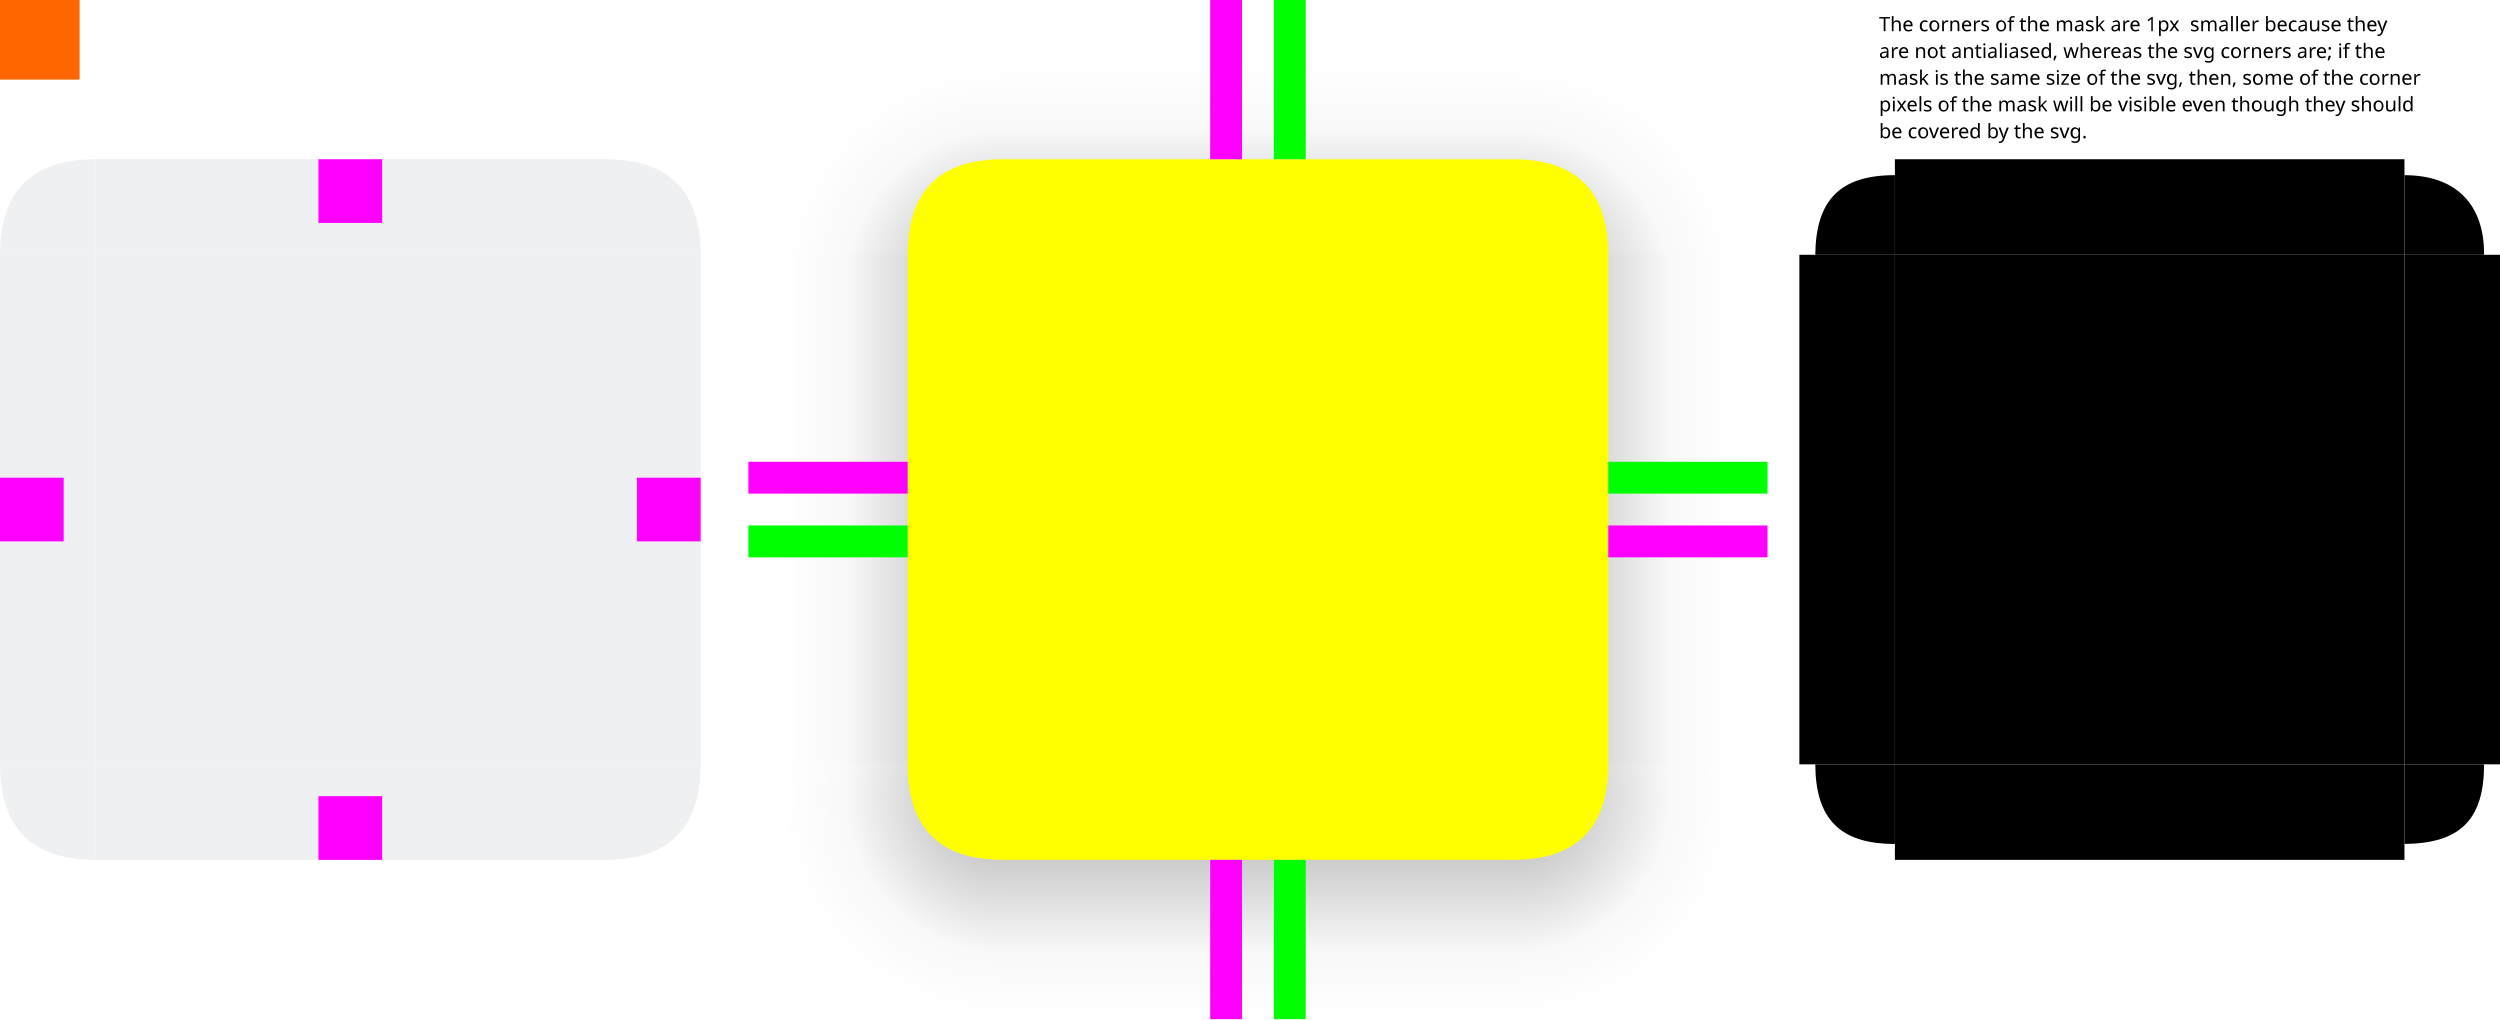
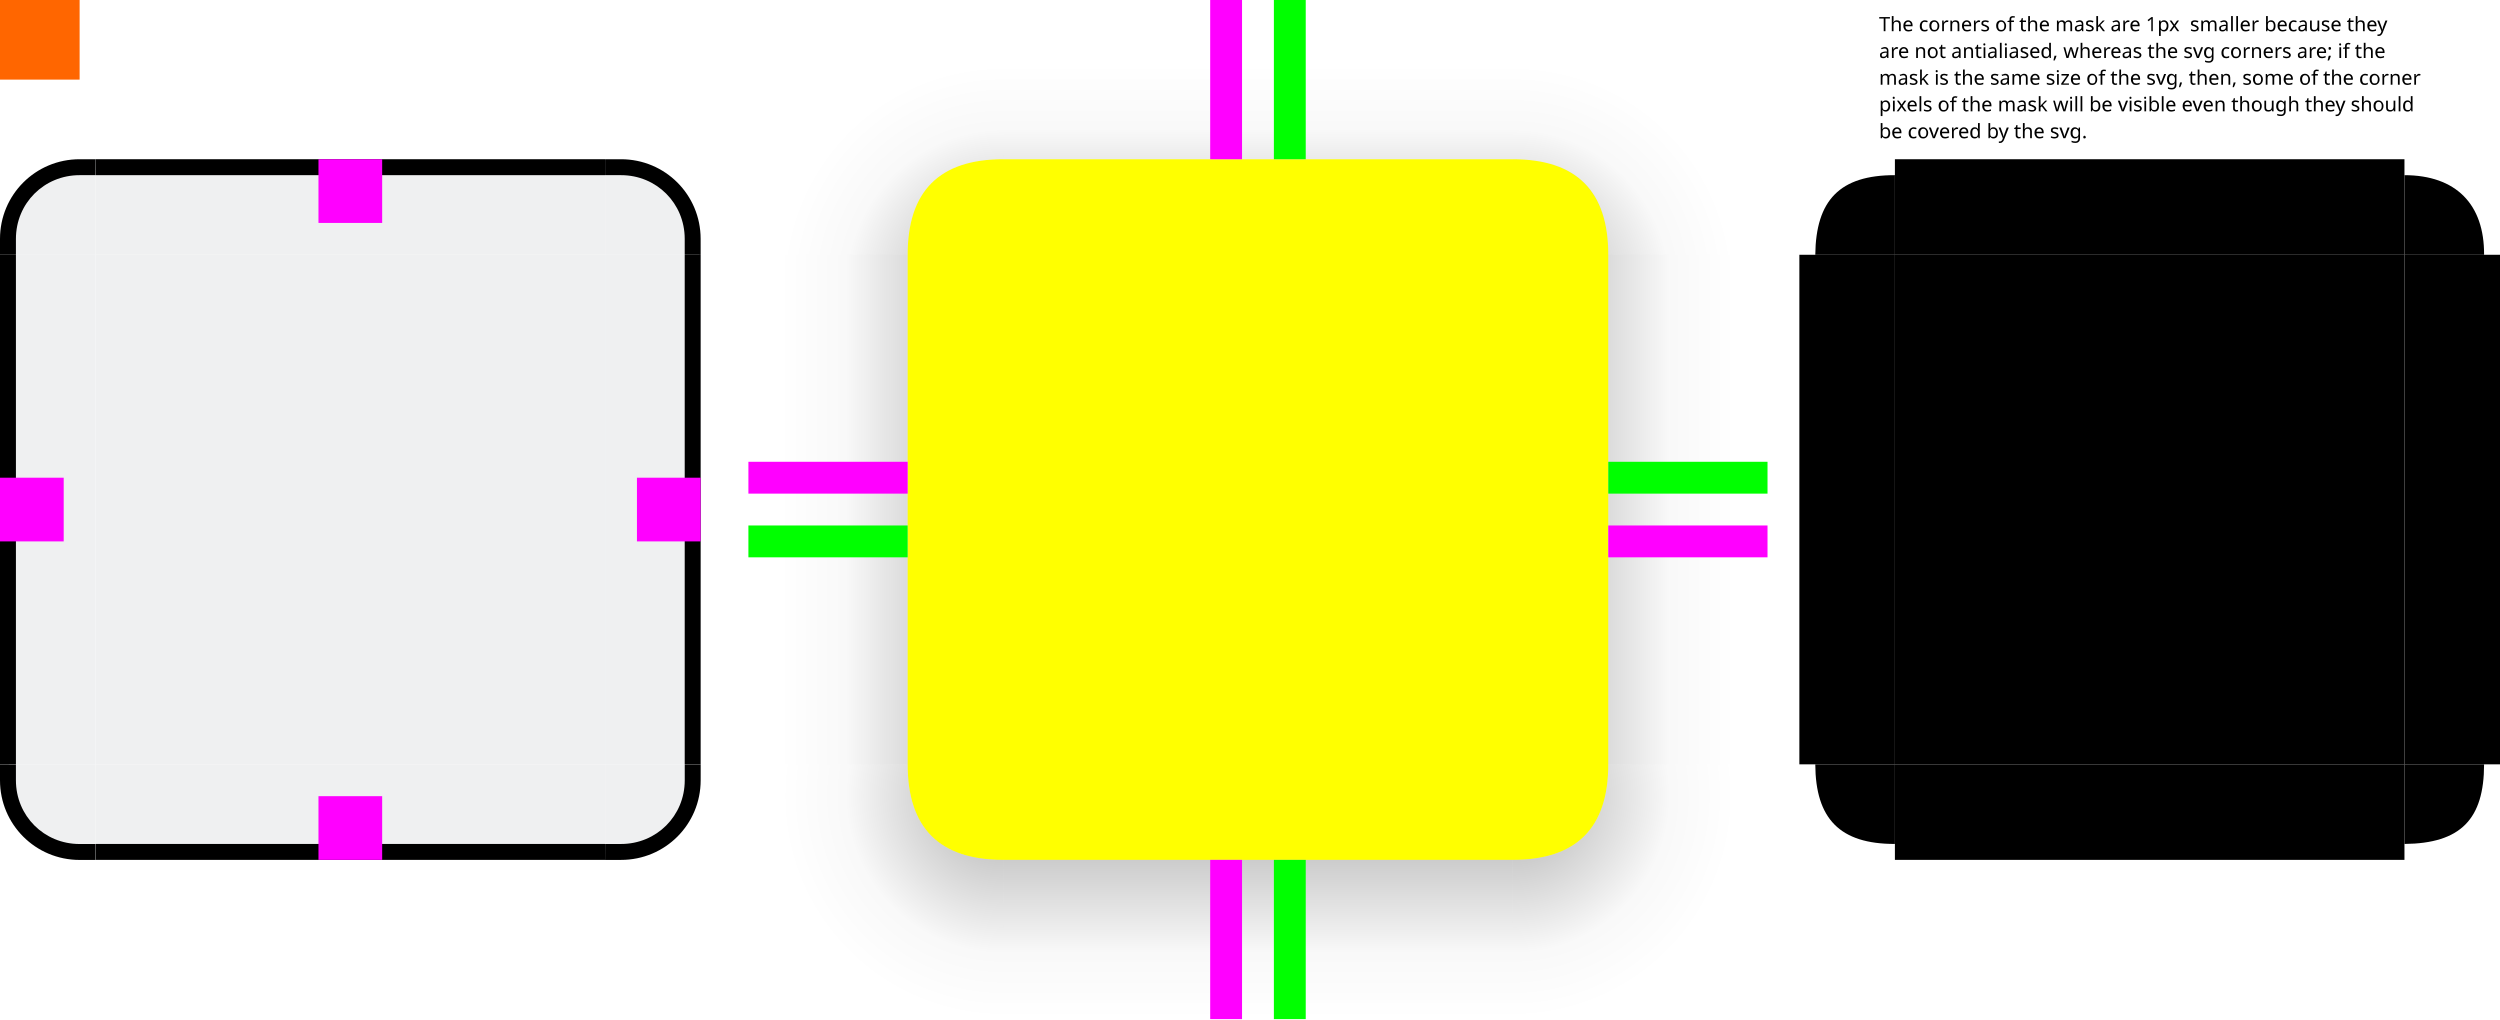
<svg xmlns="http://www.w3.org/2000/svg" xmlns:xlink="http://www.w3.org/1999/xlink" id="svg2" height="64" viewBox="0 0 157 64" width="157" version="1.1">
  <defs id="defs15">
    <style type="text/css" id="current-color-scheme">
            .ColorScheme-Text {
                color:#232629;
                stop-color:#232629;
            }
            .ColorScheme-Background {
                color:#eff0f1;
                stop-color:#eff0f1;
            }
        </style>
    <linearGradient id="shadow-side" gradientUnits="userSpaceOnUse">
      <stop id="stop1762" offset="0" style="stop-color:#000;stop-opacity:.2" />
      <stop id="stop1760" offset=".333" style="stop-color:#000;stop-opacity:.1" />
      <stop id="stop1758" offset=".5" style="stop-color:#000;stop-opacity:.05" />
      <stop id="stop1756" offset=".583" style="stop-color:#000;stop-opacity:.025" />
      <stop id="stop1754" offset="1" style="stop-color:#000;stop-opacity:0" />
    </linearGradient>
    <linearGradient id="shadow-corner" gradientUnits="userSpaceOnUse">
      <stop id="stop11958" offset="0" style="stop-color:#000;stop-opacity:1" />
      <stop id="stop11960" offset=".286" style="stop-color:#000;stop-opacity:.2" />
      <stop id="stop11962" offset=".524" style="stop-color:#000;stop-opacity:.1" />
      <stop id="stop11966" offset=".643" style="stop-color:#000;stop-opacity:.05" />
      <stop id="stop11968" offset=".702" style="stop-color:#000;stop-opacity:.025" />
      <stop id="stop11970" offset="1" style="stop-color:#000;stop-opacity:0" />
    </linearGradient>
    <radialGradient xlink:href="#shadow-corner" id="radialGradient3268-6-6" cx="93.143" cy="50" fx="93.143" fy="50" r="6.5" gradientUnits="userSpaceOnUse" gradientTransform="matrix(0,2.153846,-2.153846,0,107.6923,-202.6154)" />
    <linearGradient xlink:href="#shadow-side" id="linearGradient4945" gradientUnits="userSpaceOnUse" x1="16" y1="14" x2="16" y2="4" />
    <linearGradient xlink:href="#shadow-side" id="linearGradient1734" gradientUnits="userSpaceOnUse" x1="16" y1="6" x2="16" y2="16" />
    <linearGradient xlink:href="#shadow-side" id="linearGradient1984" gradientUnits="userSpaceOnUse" x1="12" y1="16" x2="2" y2="16" />
    <linearGradient xlink:href="#shadow-side" id="linearGradient8667" gradientUnits="userSpaceOnUse" x1="4" y1="16" x2="14" y2="16" />
    <radialGradient xlink:href="#shadow-corner" id="radialGradient3268" cx="95" cy="50" fx="95" fy="50" r="6.5" gradientUnits="userSpaceOnUse" gradientTransform="matrix(0,2.153846,-2.153846,0,107.6923,-202.6154)" />
    <radialGradient xlink:href="#shadow-corner" id="radialGradient3268-4" cx="95" cy="50" fx="95" fy="50" r="6.5" gradientUnits="userSpaceOnUse" gradientTransform="matrix(0,2.153846,-2.153846,0,107.6923,-202.6154)" />
    <radialGradient xlink:href="#shadow-corner" id="radialGradient3268-6" cx="93.143" cy="50" fx="93.143" fy="50" r="6.5" gradientUnits="userSpaceOnUse" gradientTransform="matrix(0,2.153846,-2.153846,0,107.6923,-202.6154)" />
  </defs>
  <rect id="hint-tile-center" height="5" style="fill:#ff6600" width="5" x="0" y="0" />
  <g id="top" transform="translate(5.999998,10)">
    <rect id="rect4152" height="6" style="fill:currentColor" class="ColorScheme-Background" width="32" x="0" y="0" />
+     <path style="fill:currentColor" d="M 1.6e-6,9.9999998e-8 V 1 H 32 V 9.9999998e-8 Z" id="path1337" class="ColorScheme-Frame" />
  </g>
  <g id="bottom" transform="translate(5.999998,48)">
    <rect id="rect4148" height="6" style="fill:currentColor" class="ColorScheme-Background" width="32" x="0" y="0" />
+     <path style="fill:currentColor" d="M 1.6e-6,5 V 6 H 32 V 5 Z" id="path1337-3" class="ColorScheme-Frame" />
  </g>
  <g id="left" transform="translate(-1.614502e-6,16)">
    <rect id="rect4144" height="32" style="fill:currentColor" class="ColorScheme-Background" width="6" x="0" y="0" />
+     <path style="fill:currentColor" d="M 1,0 H 1.614502e-6 V 32 H 1 Z" id="path1337-2" class="ColorScheme-Frame" />
  </g>
  <g id="right" transform="translate(38,16)">
    <rect id="rect4140" height="32" style="fill:currentColor" class="ColorScheme-Background" width="6" x="0" y="0" />
+     <path style="fill:currentColor" d="m 5,32 h 1 V 0 h -1 z" id="path1337-9" class="ColorScheme-Frame" />
  </g>
  <g id="center" transform="translate(5.999998,16)">
    <rect id="rect4138" height="32" style="fill:currentColor" class="ColorScheme-Background" width="32" x="0" y="0" />
  </g>
  <g id="topleft" transform="translate(-1.614502e-6,10)">
    <path d="M 0,6 H 6 V 0 C 2,0 0,2 0,6 Z" style="fill:currentColor" class="ColorScheme-Background" id="path3115" />
+     <path d="M 1.1614502e-5,6 H 1 v -1 C 1,2.767 2.767,1 5,1 h 1 L 6.004,10e-8 h -1.004 C 2.23,10e-8 1.614502e-6,2.23 1.614502e-6,5 Z" style="fill:currentColor" class="ColorScheme-Frame" id="path1308" />
  </g>
  <g id="topright" transform="translate(38,10)">
    <path d="M 0,0 V 6 H 6 C 6,2 4,0 0,0 Z" style="fill:currentColor" class="ColorScheme-Background" id="path3118" />
+     <path d="m 2e-6,1.01e-5 v 1 h 1 c 2.233,0 4,1.767 4,4 v 1 l 1,0.004 v -1.004 c 0,-2.77 -2.23,-5 -5,-5 z" style="fill:currentColor" class="ColorScheme-Frame" id="path1308-6" />
  </g>
  <g id="bottomleft" transform="translate(-1.614502e-6,48)">
    <path d="M 6,6 V 0 H 0 c 0,4 2,6 6,6 z" style="fill:currentColor" class="ColorScheme-Background" id="path3124" />
+     <path d="m 6,6.004 v -1 h -1 c -2.233,0 -4,-1.767 -4,-4 v -1 L 1.614502e-6,0 v 1.004 c 0,2.77 2.23,5 5,5 z" style="fill:currentColor" class="ColorScheme-Frame" id="path1308-0" />
  </g>
  <g id="bottomright" transform="translate(38,48)">
    <path d="M 0,6 V 0 H 6 C 6,4 4,6 0,6 Z" style="fill:currentColor" class="ColorScheme-Background" id="path3121" />
+     <path d="m 6.002,0.002 h -1 v 1 c 0,2.233 -1.767,4 -4,4 h -1 l -0.004,1 h 1.004 c 2.77,0 5,-2.23 5,-5 z" style="fill:currentColor" class="ColorScheme-Frame" id="path1308-0-3" />
  </g>
  <rect id="hint-top-margin" height="4" style="fill:#ff00ff;stroke-width:1" width="4" x="20" y="10" />
  <rect id="hint-bottom-margin" height="4" style="fill:#ff00ff;stroke-width:1" width="4" x="20" y="50" />
  <rect id="hint-right-margin" height="4" style="fill:#ff00ff;stroke-width:1" width="4" x="40" y="30" />
  <rect id="hint-left-margin" height="4" style="fill:#ff00ff;stroke-width:1" width="4" x="0" y="30" />
  <rect id="hint-top-inset" height="9.9999999e-09" style="fill:#00ff00" width="4" x="20" y="10" />
  <rect id="hint-bottom-inset" height="9.9999999e-09" style="fill:#00ff00" width="4" x="20" y="54" />
  <rect id="hint-left-inset" height="4" style="fill:#00ff00" width="9.9999999e-09" x="0" y="30" />
  <rect id="hint-right-inset" height="4" style="fill:#00ff00" width="9.9999999e-09" x="44" y="30" />
  <rect id="mask-top" height="6" width="32" x="119" y="10" />
  <rect id="mask-center" height="32" width="32" x="119" y="16" />
  <rect id="mask-bottom" height="6" transform="scale(1,-1)" width="32" x="119" y="-54" />
  <rect id="mask-left" height="32" width="6" x="113" y="16" />
  <rect id="mask-right" height="32" width="6" x="151" y="16" />
  <path id="mask-topleft" d="m 114,16 h -1 6 V 10 11 c -3.457,-0.005 -4.963,1.573 -5,5 z" />
  <g id="shadow-center" transform="translate(63,16)">
    <rect id="rect4908" height="32" style="opacity:0.001;fill-opacity:0.001" width="32" x="0" y="0" />
  </g>
  <path style="fill:#ffff00;stroke-width:2;stroke-linecap:round" d="m 63,10 h 32 C 99,10 101,12 101,16 v 32 c 0,4 -2,6 -6,6 h -32 c -4,0 -6,-2 -6,-6 V 16 c 0,-4 2,-6 6,-6 z" id="path838" />
  <g id="shadow-topleft" transform="rotate(180,31.5,8)">
    <path d="M 0,6 V 0 H 6 C 6,4 4,6 0,6 Z" style="opacity:0.001;fill:#000000;fill-opacity:0.004" id="path95-4-2" />
    <path id="path2368-7-5" style="fill:url(#radialGradient3268-6-6);fill-opacity:1;fill-rule:evenodd;stroke-width:1" d="M 6,0 C 6,4 4,6 0,6 V 16 H 3 C 10.18,16 16,10.18 16,3 V 0 Z" />
  </g>
  <g id="shadow-top" transform="translate(63)">
    <rect id="st" height="10" width="32" style="fill:url(#linearGradient4945);fill-opacity:1" x="0" y="0" />
    <rect id="rect1546" height="6" style="opacity:0.001;fill:#000000;fill-opacity:0.004;fill-rule:evenodd" width="32" y="10" x="0" />
  </g>
  <g id="shadow-bottom" transform="translate(63,48)">
    <rect id="rect1546-6" height="6" style="opacity:0.001;fill:#000000;fill-opacity:0.004;fill-rule:evenodd" width="32" x="0" y="0" />
    <rect id="sb" height="10" width="32" y="6" style="fill:url(#linearGradient1734);fill-opacity:1" x="0" />
  </g>
  <g id="shadow-left" transform="translate(47,16)">
    <rect id="sl" height="32" width="10" style="fill:url(#linearGradient1984);fill-opacity:1" x="0" y="0" />
    <rect id="rect1546-3-7" height="32" style="opacity:0.001;fill:#000000;fill-opacity:0.004;fill-rule:evenodd" width="6" x="10" y="0" />
  </g>
  <g id="shadow-right" transform="translate(95,16)">
    <rect id="rect1546-3" height="32" style="opacity:0.001;fill:#000000;fill-opacity:0.004;fill-rule:evenodd" width="6" x="0" y="0" />
    <rect id="sr" height="32" width="10" x="6" style="fill:url(#linearGradient8667);fill-opacity:1" y="0" />
  </g>
  <rect id="shadow-hint-top-margin" height="10" style="fill:#ff00ff" width="2" x="76" y="0" />
  <rect id="shadow-hint-bottom-margin" height="10" style="fill:#ff00ff" width="2" x="76" y="54" />
  <rect id="shadow-hint-right-margin" height="2" style="fill:#ff00ff" width="10" x="101" y="33" />
  <rect id="shadow-hint-left-margin" height="2" style="fill:#ff00ff" width="10" x="47" y="29" />
  <rect id="shadow-hint-top-inset" height="10" style="fill:#00ff00" width="2" x="80" y="0" />
  <rect id="shadow-hint-bottom-inset" height="10" style="fill:#00ff00" width="2" x="80" y="54" />
  <rect id="shadow-hint-right-inset" height="2" style="fill:#00ff00" width="10" x="101" y="29" />
  <rect id="shadow-hint-left-inset" height="2" style="fill:#00ff00" width="10" x="47" y="33" />
  <g id="shadow-bottomright" transform="translate(95,48)">
    <path d="M 0,6 V 0 H 6 C 6,3.999 3.98,6 0,6 Z" style="opacity:0.001;fill:#000000;fill-opacity:0.004" id="path95" />
    <path id="path2368" style="fill:url(#radialGradient3268);fill-opacity:1;fill-rule:evenodd;stroke-width:1" d="M 6,0 C 6,4 4,6 0,6 V 16 H 3 C 10.18,16 16,10.18 16,3 V 0 Z" />
  </g>
  <g id="shadow-bottomleft" transform="matrix(-1,0,0,1,63,48)">
    <path d="M 3,6 H 0 V 0 H 6 V 3 C 6,4.657 4.657,6 3,6 Z" style="opacity:0.001;fill:#000000;fill-opacity:0.004" id="path95-1" />
    <path id="path2368-0" style="fill:url(#radialGradient3268-4);fill-opacity:1;fill-rule:evenodd;stroke-width:1" d="M 6,0 C 6,3.999 3.995,6 0,6 V 16 H 3 C 10.18,16 16,10.18 16,3 V 0 Z" />
  </g>
  <g id="shadow-topright" transform="matrix(1,0,0,-1,95,16)">
    <path d="M 3,6 H 0 V 0 H 6 V 3 C 6,4.657 4.657,6 3,6 Z" style="opacity:0.001;fill:#000000;fill-opacity:0.004" id="path95-4" />
    <path id="path2368-7" style="fill:url(#radialGradient3268-6);fill-opacity:1;fill-rule:evenodd;stroke-width:1" d="M 6,0 C 6,3.988 3.974,6 0,6 V 16 H 3 C 10.18,16 16,10.18 16,3 V 0 Z" />
  </g>
  <path id="mask-topright" d="m 156,16 h 1 -6 V 10 11 c 3.233,0.006 5.021,1.824 5,5 z" />
  <path id="mask-bottomright" d="m 156,48 h 1 -6 v 6 -1 c 3.531,-0.032 5,-1.554 5,-5 z" />
  <path id="mask-bottomleft" d="m 114,48 h -1 6 v 6 -1 c -3.457,0.005 -4.984,-1.58 -5,-5 z" />
  <text xml:space="preserve" style="font-stretch:condensed;font-size:1.252px;font-family:Impact;-inkscape-font-specification:'Impact Condensed';text-align:start;text-anchor:start;fill:#ff0000;stroke:#000000;stroke-width:5.729;stroke-linecap:round" x="118" y="1.958" id="text1204">
    <tspan id="tspan1202" x="118" y="1.958" style="font-style:normal;font-variant:normal;font-weight:normal;font-stretch:normal;font-size:1.252px;font-family:'Noto Sans';-inkscape-font-specification:'Noto Sans';text-align:start;text-anchor:start;fill:#000000;stroke:none;stroke-width:5.729">The corners of the mask are 1px  smaller because they</tspan>
    <tspan x="118" y="3.637" style="font-style:normal;font-variant:normal;font-weight:normal;font-stretch:normal;font-size:1.252px;font-family:'Noto Sans';-inkscape-font-specification:'Noto Sans';text-align:start;text-anchor:start;fill:#000000;stroke:none;stroke-width:5.729" id="tspan1358">are not antialiased, whereas the svg corners are; if the</tspan>
    <tspan x="118" y="5.317" style="font-style:normal;font-variant:normal;font-weight:normal;font-stretch:normal;font-size:1.252px;font-family:'Noto Sans';-inkscape-font-specification:'Noto Sans';text-align:start;text-anchor:start;fill:#000000;stroke:none;stroke-width:5.729" id="tspan1360">mask is the same size of the svg, then, some of the corner</tspan>
    <tspan x="118" y="6.996" style="font-style:normal;font-variant:normal;font-weight:normal;font-stretch:normal;font-size:1.252px;font-family:'Noto Sans';-inkscape-font-specification:'Noto Sans';text-align:start;text-anchor:start;fill:#000000;stroke:none;stroke-width:5.729" id="tspan1362">pixels of the mask will be visible even though they should</tspan>
    <tspan x="118" y="8.676" style="font-style:normal;font-variant:normal;font-weight:normal;font-stretch:normal;font-size:1.252px;font-family:'Noto Sans';-inkscape-font-specification:'Noto Sans';text-align:start;text-anchor:start;fill:#000000;stroke:none;stroke-width:5.729" id="tspan1364">be covered by the svg.</tspan>
  </text>
</svg>
